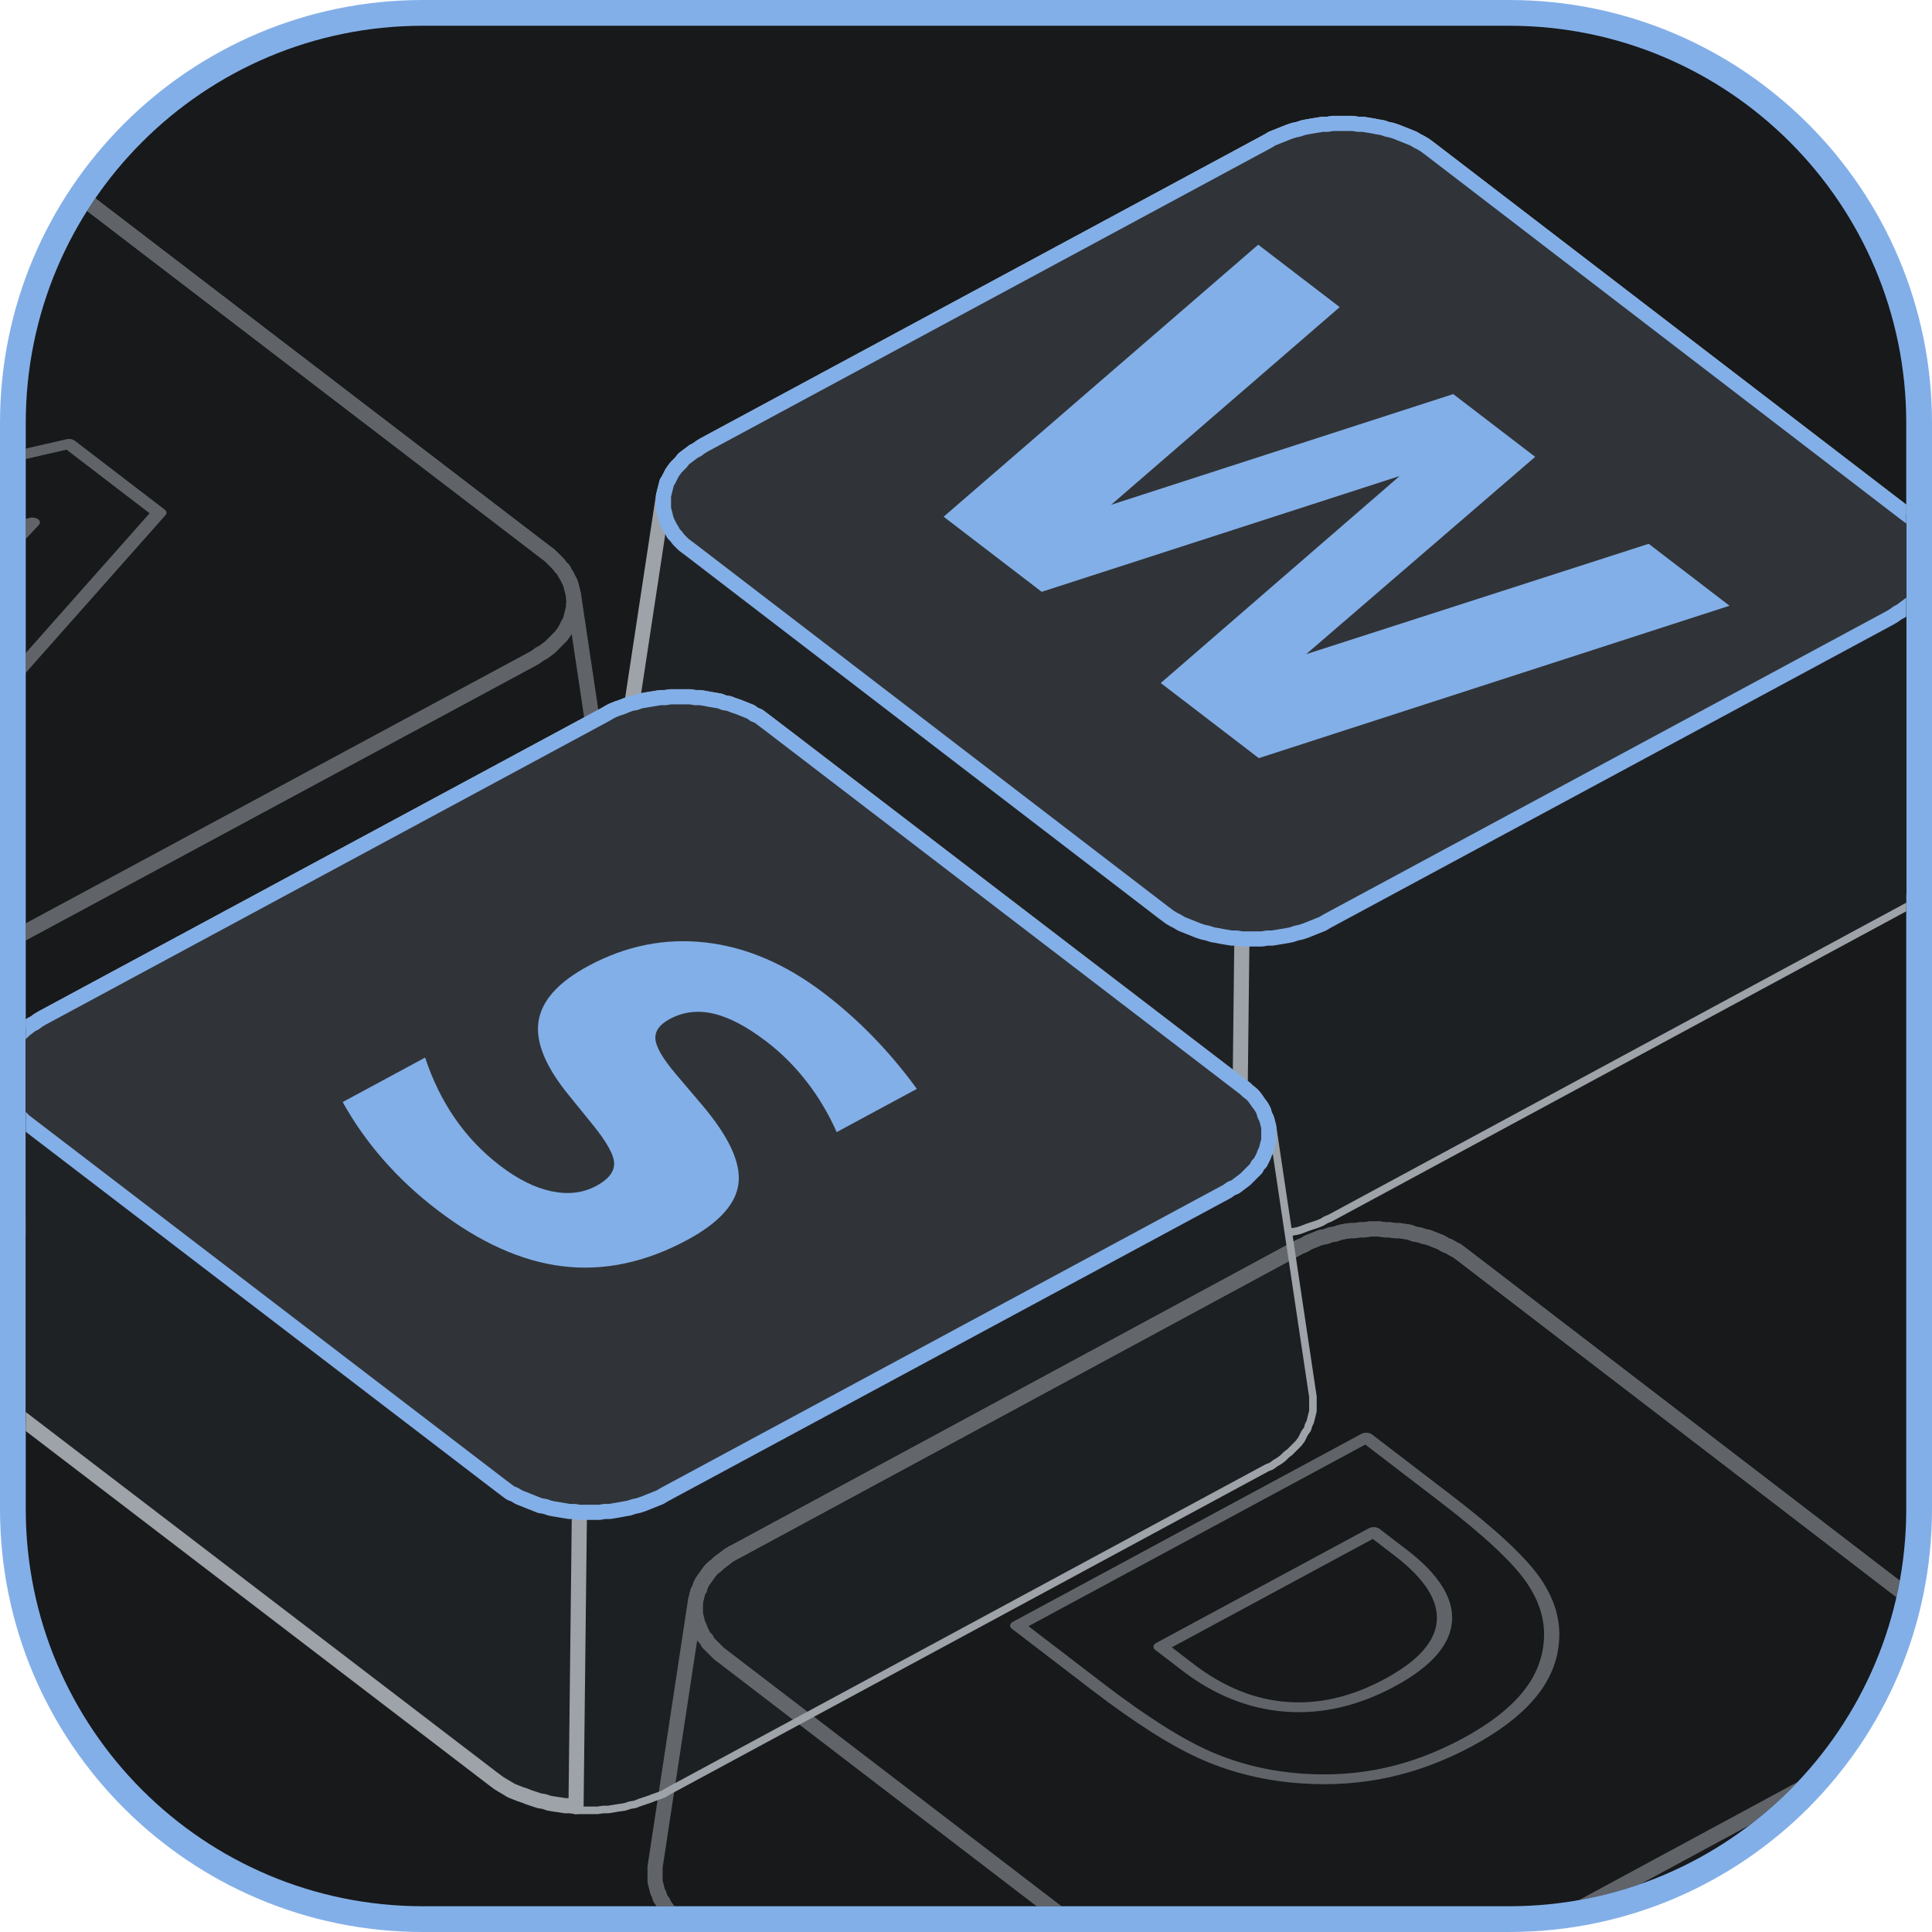
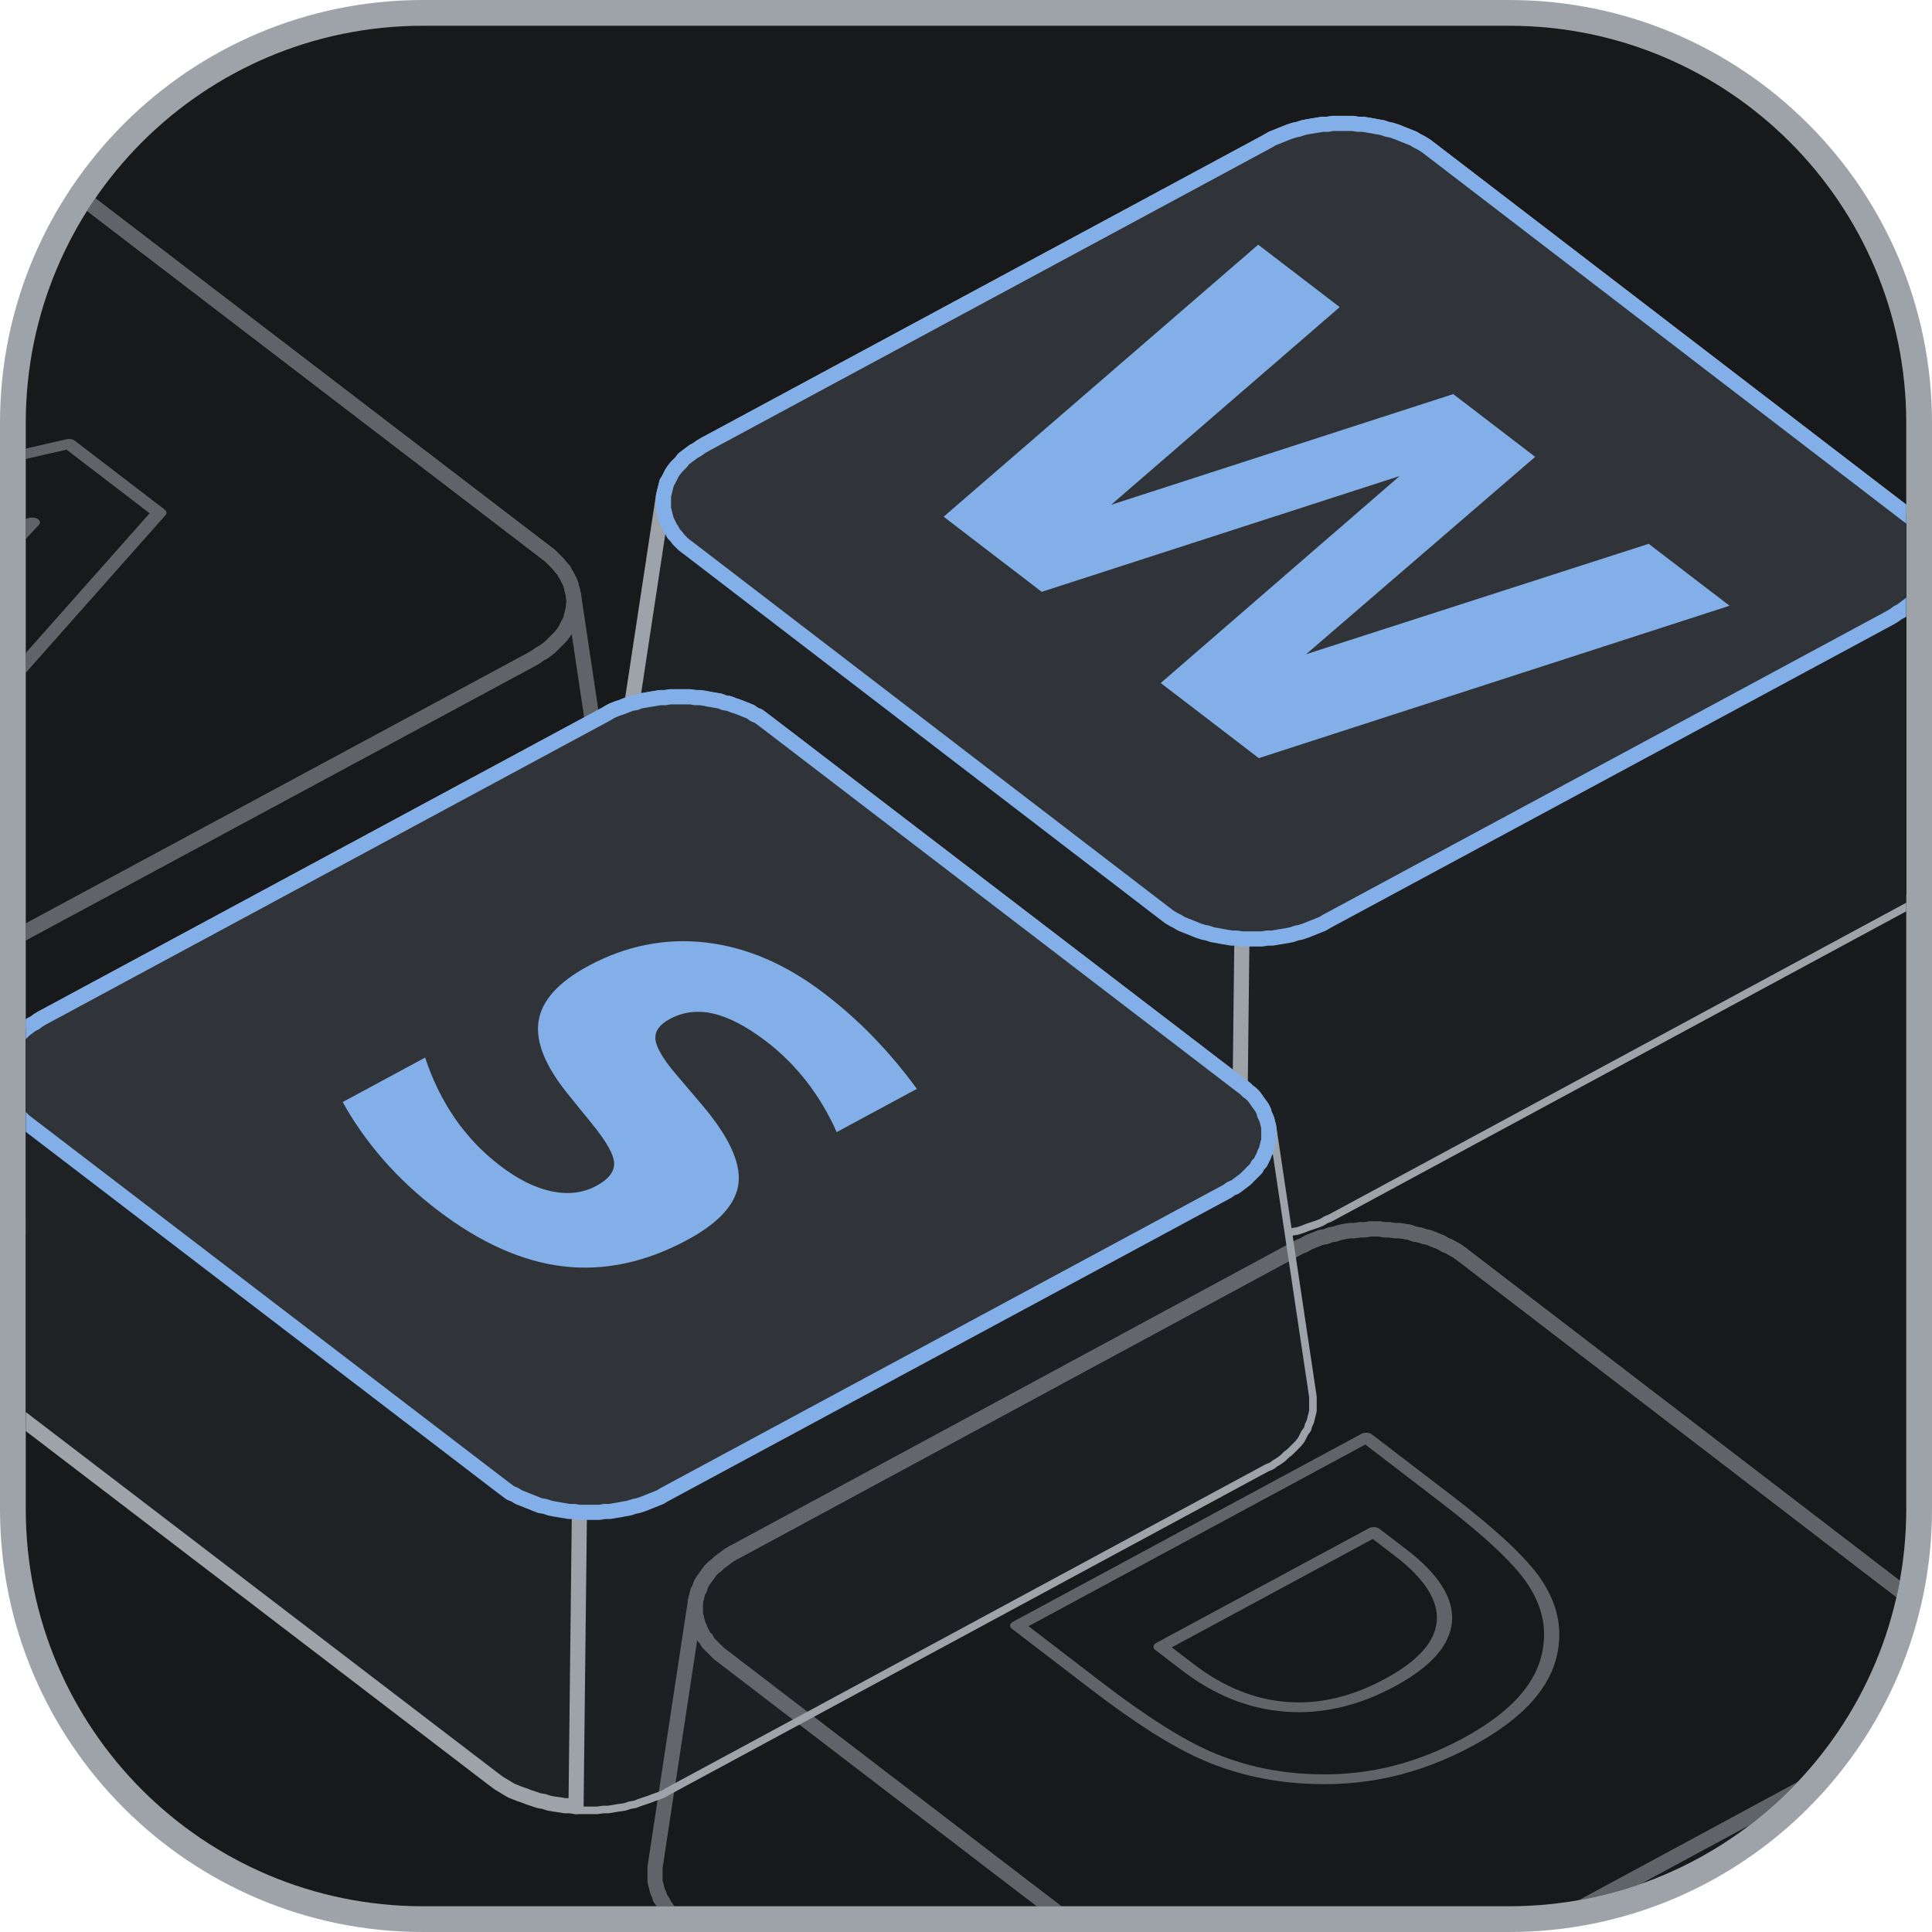
<svg xmlns="http://www.w3.org/2000/svg" width="900" height="900" viewBox="0 0 900 900" fill="none" aria-hidden="true" focusable="false">
  <defs>
    <clipPath id="writeshape-_R_0_">
      <rect x="12" y="12" width="876" height="876" rx="185" />
    </clipPath>
  </defs>
-   <rect width="900" height="900" rx="197" fill="#83afe8" />
+   <rect width="900" height="900" rx="197" fill="#9da3a8" />
  <rect x="12" y="12" width="876" height="876" rx="185" fill="#17191b" />
  <g clip-path="url(#writeshape-_R_0_)">
    <g>
      <g transform="translate(450 450) scale(391.6439) translate(0.3941534 -0.1981931)">
        <g>
          <polygon points="-0.803,-0.037 -0.803,-0.041 -0.802,-0.045 -0.754,-0.361 -0.753,-0.365 -0.752,-0.369 -0.751,-0.373 -0.75,-0.377 -0.748,-0.38 -0.746,-0.384 -0.744,-0.388 -0.742,-0.391 -0.739,-0.395 -0.736,-0.398 -0.733,-0.401 -0.73,-0.405 -0.726,-0.408 -0.722,-0.411 -0.718,-0.414 -0.714,-0.416 -0.71,-0.419 -0.705,-0.422 -0.035,-0.783 -0.03,-0.786 -0.025,-0.788 -0.02,-0.79 -0.015,-0.792 -0.01,-0.794 -0.004,-0.796 0.001,-0.797 0.007,-0.799 0.012,-0.8 0.018,-0.801 0.024,-0.802 0.03,-0.803 0.036,-0.803 0.042,-0.804 0.048,-0.804 0.054,-0.804 0.06,-0.804 0.066,-0.804 0.072,-0.803 0.078,-0.803 0.084,-0.802 0.09,-0.801 0.095,-0.8 0.101,-0.799 0.107,-0.797 0.112,-0.796 0.118,-0.794 0.123,-0.792 0.128,-0.79 0.133,-0.788 0.138,-0.786 0.143,-0.783 0.147,-0.781 0.152,-0.778 0.156,-0.775 0.16,-0.772 0.722,-0.341 0.726,-0.338 0.73,-0.335 0.733,-0.332 0.736,-0.329 0.739,-0.325 0.742,-0.322 0.744,-0.318 0.746,-0.315 0.748,-0.311 0.75,-0.307 0.751,-0.304 0.752,-0.3 0.753,-0.296 0.754,-0.292 0.802,0.029 0.803,0.033 0.803,0.037 0.803,0.041 0.802,0.045 0.801,0.049 0.8,0.053 0.799,0.057 0.798,0.061 0.796,0.065 0.794,0.069 0.791,0.073 0.789,0.077 0.786,0.08 0.783,0.084 0.78,0.088 0.776,0.091 0.772,0.094 0.768,0.098 0.764,0.101 0.76,0.104 0.755,0.107 0.75,0.109 0.037,0.494 0.032,0.496 0.027,0.499 0.022,0.501 0.016,0.503 0.01,0.505 0.005,0.507 -0.001,0.509 -0.007,0.51 -0.013,0.512 -0.019,0.513 -0.026,0.514 -0.032,0.514 -0.038,0.515 -0.045,0.516 -0.051,0.516 -0.057,0.516 -0.064,0.516 -0.07,0.516 -0.077,0.515 -0.083,0.514 -0.089,0.514 -0.095,0.513 -0.102,0.512 -0.108,0.51 -0.114,0.509 -0.119,0.507 -0.125,0.505 -0.131,0.503 -0.136,0.501 -0.142,0.499 -0.147,0.496 -0.152,0.494 -0.157,0.491 -0.161,0.488 -0.166,0.485 -0.17,0.482 -0.768,0.024 -0.772,0.021 -0.776,0.017 -0.78,0.014 -0.783,0.01 -0.786,0.007 -0.789,0.003 -0.791,-0.001 -0.794,-0.005 -0.796,-0.008 -0.798,-0.012 -0.799,-0.016 -0.8,-0.02 -0.801,-0.025 -0.802,-0.029 -0.803,-0.033" fill="#1f2225" stroke="#9da3a8" stroke-width=".018" stroke-linejoin="round" />
          <polygon points="0.754,-0.292 0.754,-0.288 0.754,-0.284 0.754,-0.28 0.754,-0.277 0.753,-0.273 0.752,-0.269 0.751,-0.265 0.75,-0.261 0.748,-0.258 0.746,-0.254 0.744,-0.25 0.742,-0.247 0.739,-0.243 0.736,-0.24 0.733,-0.237 0.73,-0.233 0.726,-0.23 0.722,-0.227 0.718,-0.224 0.714,-0.222 0.71,-0.219 0.705,-0.216 0.035,0.145 0.03,0.148 0.025,0.15 0.02,0.152 0.015,0.154 0.01,0.156 0.004,0.158 -0.001,0.159 -0.007,0.161 -0.012,0.162 -0.018,0.163 -0.024,0.164 -0.03,0.165 -0.036,0.165 -0.042,0.166 -0.048,0.166 -0.054,0.166 -0.06,0.166 -0.066,0.166 -0.07,0.516 -0.064,0.516 -0.057,0.516 -0.051,0.516 -0.045,0.516 -0.038,0.515 -0.032,0.514 -0.026,0.514 -0.019,0.513 -0.013,0.512 -0.007,0.51 -0.001,0.509 0.005,0.507 0.01,0.505 0.016,0.503 0.022,0.501 0.027,0.499 0.032,0.496 0.037,0.494 0.75,0.109 0.755,0.107 0.76,0.104 0.764,0.101 0.768,0.098 0.772,0.094 0.776,0.091 0.78,0.088 0.783,0.084 0.786,0.08 0.789,0.077 0.791,0.073 0.794,0.069 0.796,0.065 0.798,0.061 0.799,0.057 0.8,0.053 0.801,0.049 0.802,0.045 0.803,0.041 0.803,0.037 0.803,0.033 0.802,0.029" fill="#1d2023" />
          <path d="M-0.066,0.166 L-0.07,0.516" stroke="#9da3a8" stroke-width=".018" stroke-linecap="round" />
          <polygon points="0.722,-0.341 0.726,-0.338 0.73,-0.335 0.733,-0.332 0.736,-0.329 0.739,-0.325 0.742,-0.322 0.744,-0.318 0.746,-0.315 0.748,-0.311 0.75,-0.307 0.751,-0.304 0.752,-0.3 0.753,-0.296 0.754,-0.292 0.754,-0.288 0.754,-0.284 0.754,-0.28 0.754,-0.277 0.753,-0.273 0.752,-0.269 0.751,-0.265 0.75,-0.261 0.748,-0.258 0.746,-0.254 0.744,-0.25 0.742,-0.247 0.739,-0.243 0.736,-0.24 0.733,-0.237 0.73,-0.233 0.726,-0.23 0.722,-0.227 0.718,-0.224 0.714,-0.222 0.71,-0.219 0.705,-0.216 0.035,0.145 0.03,0.148 0.025,0.15 0.02,0.152 0.015,0.154 0.01,0.156 0.004,0.158 -0.001,0.159 -0.007,0.161 -0.012,0.162 -0.018,0.163 -0.024,0.164 -0.03,0.165 -0.036,0.165 -0.042,0.166 -0.048,0.166 -0.054,0.166 -0.06,0.166 -0.066,0.166 -0.072,0.165 -0.078,0.165 -0.084,0.164 -0.09,0.163 -0.095,0.162 -0.101,0.161 -0.107,0.159 -0.112,0.158 -0.118,0.156 -0.123,0.154 -0.128,0.152 -0.133,0.15 -0.138,0.148 -0.143,0.145 -0.147,0.143 -0.152,0.14 -0.156,0.137 -0.16,0.134 -0.722,-0.297 -0.726,-0.3 -0.73,-0.303 -0.733,-0.306 -0.736,-0.309 -0.739,-0.313 -0.742,-0.316 -0.744,-0.32 -0.746,-0.323 -0.748,-0.327 -0.75,-0.331 -0.751,-0.334 -0.752,-0.338 -0.753,-0.342 -0.754,-0.346 -0.754,-0.35 -0.754,-0.354 -0.754,-0.358 -0.754,-0.361 -0.753,-0.365 -0.752,-0.369 -0.751,-0.373 -0.75,-0.377 -0.748,-0.38 -0.746,-0.384 -0.744,-0.388 -0.742,-0.391 -0.739,-0.395 -0.736,-0.398 -0.733,-0.401 -0.73,-0.405 -0.726,-0.408 -0.722,-0.411 -0.718,-0.414 -0.714,-0.416 -0.71,-0.419 -0.705,-0.422 -0.035,-0.783 -0.03,-0.786 -0.025,-0.788 -0.02,-0.79 -0.015,-0.792 -0.01,-0.794 -0.004,-0.796 0.001,-0.797 0.007,-0.799 0.012,-0.8 0.018,-0.801 0.024,-0.802 0.03,-0.803 0.036,-0.803 0.042,-0.804 0.048,-0.804 0.054,-0.804 0.06,-0.804 0.066,-0.804 0.072,-0.803 0.078,-0.803 0.084,-0.802 0.09,-0.801 0.095,-0.8 0.101,-0.799 0.107,-0.797 0.112,-0.796 0.118,-0.794 0.123,-0.792 0.128,-0.79 0.133,-0.788 0.138,-0.786 0.143,-0.783 0.147,-0.781 0.152,-0.778 0.156,-0.775 0.16,-0.772" fill="#303438" stroke="#83afe8" stroke-width=".018" stroke-linejoin="round" />
          <path d="M61 1493H430L688 408L944 1493H1315L1571 408L1829 1493H2195L1843 0H1399L1128 1135L860 0H416Z" transform="matrix(0.0002626982,0.0002012385,0.0003130715,-0.0001688591,-0.5300314,-0.4199347)" fill="#83afe8" />
        </g>
        <g opacity="0.55">
          <polygon points="-2.418,0.012 -2.417,0.008 -2.417,0.004 -2.369,-0.313 -2.368,-0.316 -2.367,-0.32 -2.366,-0.324 -2.365,-0.328 -2.363,-0.331 -2.361,-0.335 -2.359,-0.339 -2.356,-0.342 -2.354,-0.346 -2.351,-0.349 -2.348,-0.352 -2.344,-0.356 -2.341,-0.359 -2.337,-0.362 -2.333,-0.365 -2.329,-0.368 -2.325,-0.37 -2.32,-0.373 -1.65,-0.734 -1.645,-0.737 -1.64,-0.739 -1.635,-0.741 -1.63,-0.743 -1.625,-0.745 -1.619,-0.747 -1.614,-0.748 -1.608,-0.75 -1.603,-0.751 -1.597,-0.752 -1.591,-0.753 -1.585,-0.754 -1.579,-0.754 -1.573,-0.755 -1.567,-0.755 -1.561,-0.755 -1.555,-0.755 -1.549,-0.755 -1.543,-0.754 -1.537,-0.754 -1.531,-0.753 -1.525,-0.752 -1.519,-0.751 -1.514,-0.75 -1.508,-0.748 -1.503,-0.747 -1.497,-0.745 -1.492,-0.743 -1.487,-0.741 -1.482,-0.739 -1.477,-0.737 -1.472,-0.734 -1.468,-0.732 -1.463,-0.729 -1.459,-0.726 -1.455,-0.723 -0.893,-0.293 -0.889,-0.29 -0.885,-0.286 -0.882,-0.283 -0.879,-0.28 -0.876,-0.276 -0.873,-0.273 -0.871,-0.269 -0.869,-0.266 -0.867,-0.262 -0.865,-0.258 -0.864,-0.255 -0.863,-0.251 -0.862,-0.247 -0.861,-0.243 -0.813,0.078 -0.812,0.082 -0.812,0.086 -0.812,0.09 -0.813,0.094 -0.814,0.098 -0.815,0.102 -0.816,0.106 -0.817,0.11 -0.819,0.114 -0.821,0.118 -0.823,0.122 -0.826,0.126 -0.829,0.129 -0.832,0.133 -0.835,0.137 -0.839,0.14 -0.843,0.143 -0.847,0.146 -0.851,0.15 -0.855,0.153 -0.86,0.155 -0.865,0.158 -1.578,0.543 -1.583,0.545 -1.588,0.548 -1.593,0.55 -1.599,0.552 -1.604,0.554 -1.61,0.556 -1.616,0.558 -1.622,0.559 -1.628,0.56 -1.634,0.562 -1.64,0.563 -1.647,0.563 -1.653,0.564 -1.659,0.564 -1.666,0.565 -1.672,0.565 -1.679,0.565 -1.685,0.564 -1.691,0.564 -1.698,0.563 -1.704,0.563 -1.71,0.562 -1.716,0.56 -1.723,0.559 -1.729,0.558 -1.734,0.556 -1.74,0.554 -1.746,0.552 -1.751,0.55 -1.757,0.548 -1.762,0.545 -1.767,0.543 -1.772,0.54 -1.776,0.537 -1.781,0.534 -1.785,0.531 -2.383,0.073 -2.387,0.07 -2.391,0.066 -2.395,0.063 -2.398,0.059 -2.401,0.056 -2.404,0.052 -2.406,0.048 -2.409,0.044 -2.411,0.04 -2.413,0.036 -2.414,0.032 -2.415,0.028 -2.416,0.024 -2.417,0.02 -2.417,0.016" fill="none" stroke="#9da3a8" stroke-width=".018" stroke-linejoin="round" />
          <path d="M-1.681,0.215 L-1.685,0.564" stroke="#9da3a8" stroke-width=".018" stroke-linecap="round" />
          <polygon points="-0.893,-0.293 -0.889,-0.29 -0.885,-0.286 -0.882,-0.283 -0.879,-0.28 -0.876,-0.276 -0.873,-0.273 -0.871,-0.269 -0.869,-0.266 -0.867,-0.262 -0.865,-0.258 -0.864,-0.255 -0.863,-0.251 -0.862,-0.247 -0.861,-0.243 -0.861,-0.239 -0.86,-0.235 -0.861,-0.232 -0.861,-0.228 -0.862,-0.224 -0.863,-0.22 -0.864,-0.216 -0.865,-0.212 -0.867,-0.209 -0.869,-0.205 -0.871,-0.201 -0.873,-0.198 -0.876,-0.194 -0.879,-0.191 -0.882,-0.188 -0.885,-0.185 -0.889,-0.181 -0.893,-0.178 -0.897,-0.175 -0.901,-0.173 -0.905,-0.17 -0.91,-0.167 -1.58,0.194 -1.585,0.197 -1.59,0.199 -1.595,0.201 -1.6,0.203 -1.605,0.205 -1.61,0.207 -1.616,0.208 -1.622,0.21 -1.627,0.211 -1.633,0.212 -1.639,0.213 -1.645,0.214 -1.651,0.214 -1.657,0.215 -1.663,0.215 -1.669,0.215 -1.675,0.215 -1.681,0.215 -1.687,0.214 -1.693,0.214 -1.699,0.213 -1.705,0.212 -1.71,0.211 -1.716,0.21 -1.722,0.208 -1.727,0.207 -1.733,0.205 -1.738,0.203 -1.743,0.201 -1.748,0.199 -1.753,0.197 -1.758,0.194 -1.762,0.192 -1.767,0.189 -1.771,0.186 -1.775,0.183 -2.337,-0.248 -2.341,-0.251 -2.344,-0.254 -2.348,-0.257 -2.351,-0.26 -2.354,-0.264 -2.356,-0.267 -2.359,-0.271 -2.361,-0.274 -2.363,-0.278 -2.365,-0.282 -2.366,-0.286 -2.367,-0.289 -2.368,-0.293 -2.369,-0.297 -2.369,-0.301 -2.369,-0.305 -2.369,-0.309 -2.369,-0.313 -2.368,-0.316 -2.367,-0.32 -2.366,-0.324 -2.365,-0.328 -2.363,-0.331 -2.361,-0.335 -2.359,-0.339 -2.356,-0.342 -2.354,-0.346 -2.351,-0.349 -2.348,-0.352 -2.344,-0.356 -2.341,-0.359 -2.337,-0.362 -2.333,-0.365 -2.329,-0.368 -2.325,-0.37 -2.32,-0.373 -1.65,-0.734 -1.645,-0.737 -1.64,-0.739 -1.635,-0.741 -1.63,-0.743 -1.625,-0.745 -1.619,-0.747 -1.614,-0.748 -1.608,-0.75 -1.603,-0.751 -1.597,-0.752 -1.591,-0.753 -1.585,-0.754 -1.579,-0.754 -1.573,-0.755 -1.567,-0.755 -1.561,-0.755 -1.555,-0.755 -1.549,-0.755 -1.543,-0.754 -1.537,-0.754 -1.531,-0.753 -1.525,-0.752 -1.519,-0.751 -1.514,-0.75 -1.508,-0.748 -1.503,-0.747 -1.497,-0.745 -1.492,-0.743 -1.487,-0.741 -1.482,-0.739 -1.477,-0.737 -1.472,-0.734 -1.468,-0.732 -1.463,-0.729 -1.459,-0.726 -1.455,-0.723" fill="none" stroke="#9da3a8" stroke-width=".018" stroke-linejoin="round" />
          <path d="M1094 272H492L397 0H10L563 1493H1022L1575 0H1188ZM588 549H997L793 1143Z" transform="matrix(0.0002329588,0.0001784568,0.0002776294,-0.000149743,-2.00679,-0.2997534)" fill="none" stroke="#9da3a8" stroke-width="50" stroke-linejoin="round" />
        </g>
        <g>
          <polygon points="-1.591,0.645 -1.591,0.641 -1.59,0.637 -1.542,0.321 -1.542,0.317 -1.541,0.313 -1.54,0.309 -1.538,0.305 -1.536,0.302 -1.534,0.298 -1.532,0.294 -1.53,0.291 -1.527,0.287 -1.524,0.284 -1.521,0.281 -1.518,0.278 -1.514,0.274 -1.51,0.271 -1.506,0.268 -1.502,0.266 -1.498,0.263 -1.493,0.26 -0.823,-0.101 -0.818,-0.104 -0.814,-0.106 -0.809,-0.108 -0.803,-0.11 -0.798,-0.112 -0.793,-0.114 -0.787,-0.115 -0.782,-0.117 -0.776,-0.118 -0.77,-0.119 -0.764,-0.12 -0.758,-0.121 -0.752,-0.121 -0.746,-0.122 -0.74,-0.122 -0.734,-0.122 -0.728,-0.122 -0.722,-0.122 -0.716,-0.121 -0.71,-0.121 -0.704,-0.12 -0.699,-0.119 -0.693,-0.118 -0.687,-0.117 -0.682,-0.115 -0.676,-0.114 -0.671,-0.112 -0.665,-0.11 -0.66,-0.108 -0.655,-0.106 -0.65,-0.104 -0.646,-0.101 -0.641,-0.099 -0.637,-0.096 -0.633,-0.093 -0.629,-0.09 -0.066,0.341 -0.062,0.344 -0.059,0.347 -0.055,0.35 -0.052,0.353 -0.049,0.357 -0.047,0.36 -0.044,0.364 -0.042,0.367 -0.04,0.371 -0.039,0.375 -0.037,0.379 -0.036,0.382 -0.035,0.386 -0.034,0.39 0.014,0.711 0.014,0.715 0.014,0.719 0.014,0.723 0.014,0.727 0.013,0.731 0.012,0.735 0.011,0.739 0.009,0.743 0.008,0.747 0.005,0.751 0.003,0.755 0.001,0.759 -0.002,0.763 -0.005,0.766 -0.009,0.77 -0.012,0.773 -0.016,0.776 -0.02,0.78 -0.024,0.783 -0.029,0.786 -0.033,0.789 -0.038,0.791 -0.751,1.176 -0.756,1.179 -0.761,1.181 -0.767,1.183 -0.772,1.185 -0.778,1.187 -0.784,1.189 -0.789,1.191 -0.795,1.192 -0.801,1.194 -0.808,1.195 -0.814,1.196 -0.82,1.197 -0.826,1.197 -0.833,1.198 -0.839,1.198 -0.846,1.198 -0.852,1.198 -0.858,1.198 -0.865,1.197 -0.871,1.197 -0.877,1.196 -0.884,1.195 -0.89,1.194 -0.896,1.192 -0.902,1.191 -0.908,1.189 -0.914,1.187 -0.919,1.185 -0.925,1.183 -0.93,1.181 -0.935,1.179 -0.94,1.176 -0.945,1.173 -0.95,1.17 -0.954,1.167 -0.958,1.164 -1.557,0.706 -1.561,0.703 -1.564,0.699 -1.568,0.696 -1.571,0.692 -1.574,0.689 -1.577,0.685 -1.58,0.681 -1.582,0.678 -1.584,0.674 -1.586,0.67 -1.587,0.666 -1.589,0.662 -1.59,0.658 -1.59,0.653 -1.591,0.649" fill="#1f2225" stroke="#9da3a8" stroke-width=".018" stroke-linejoin="round" />
          <polygon points="-0.034,0.39 -0.034,0.394 -0.034,0.398 -0.034,0.402 -0.034,0.406 -0.035,0.409 -0.036,0.413 -0.037,0.417 -0.039,0.421 -0.04,0.424 -0.042,0.428 -0.044,0.432 -0.047,0.435 -0.049,0.439 -0.052,0.442 -0.055,0.445 -0.059,0.449 -0.062,0.452 -0.066,0.455 -0.07,0.458 -0.074,0.461 -0.079,0.463 -0.083,0.466 -0.753,0.827 -0.758,0.83 -0.763,0.832 -0.768,0.834 -0.773,0.836 -0.778,0.838 -0.784,0.84 -0.789,0.841 -0.795,0.843 -0.801,0.844 -0.806,0.845 -0.812,0.846 -0.818,0.847 -0.824,0.847 -0.83,0.848 -0.836,0.848 -0.842,0.848 -0.848,0.848 -0.854,0.848 -0.858,1.198 -0.852,1.198 -0.846,1.198 -0.839,1.198 -0.833,1.198 -0.826,1.197 -0.82,1.197 -0.814,1.196 -0.808,1.195 -0.801,1.194 -0.795,1.192 -0.789,1.191 -0.784,1.189 -0.778,1.187 -0.772,1.185 -0.767,1.183 -0.761,1.181 -0.756,1.179 -0.751,1.176 -0.038,0.791 -0.033,0.789 -0.029,0.786 -0.024,0.783 -0.02,0.78 -0.016,0.776 -0.012,0.773 -0.009,0.77 -0.005,0.766 -0.002,0.763 0.001,0.759 0.003,0.755 0.005,0.751 0.008,0.747 0.009,0.743 0.011,0.739 0.012,0.735 0.013,0.731 0.014,0.727 0.014,0.723 0.014,0.719 0.014,0.715 0.014,0.711" fill="#1d2023" />
          <path d="M-0.854,0.848 L-0.858,1.198" stroke="#9da3a8" stroke-width=".018" stroke-linecap="round" />
          <polygon points="-0.066,0.341 -0.062,0.344 -0.059,0.347 -0.055,0.35 -0.052,0.353 -0.049,0.357 -0.047,0.36 -0.044,0.364 -0.042,0.367 -0.04,0.371 -0.039,0.375 -0.037,0.379 -0.036,0.382 -0.035,0.386 -0.034,0.39 -0.034,0.394 -0.034,0.398 -0.034,0.402 -0.034,0.406 -0.035,0.409 -0.036,0.413 -0.037,0.417 -0.039,0.421 -0.04,0.424 -0.042,0.428 -0.044,0.432 -0.047,0.435 -0.049,0.439 -0.052,0.442 -0.055,0.445 -0.059,0.449 -0.062,0.452 -0.066,0.455 -0.07,0.458 -0.074,0.461 -0.079,0.463 -0.083,0.466 -0.753,0.827 -0.758,0.83 -0.763,0.832 -0.768,0.834 -0.773,0.836 -0.778,0.838 -0.784,0.84 -0.789,0.841 -0.795,0.843 -0.801,0.844 -0.806,0.845 -0.812,0.846 -0.818,0.847 -0.824,0.847 -0.83,0.848 -0.836,0.848 -0.842,0.848 -0.848,0.848 -0.854,0.848 -0.86,0.847 -0.866,0.847 -0.872,0.846 -0.878,0.845 -0.884,0.844 -0.889,0.843 -0.895,0.841 -0.901,0.84 -0.906,0.838 -0.911,0.836 -0.916,0.834 -0.921,0.832 -0.926,0.83 -0.931,0.827 -0.936,0.825 -0.94,0.822 -0.944,0.819 -0.948,0.816 -1.51,0.386 -1.514,0.383 -1.518,0.379 -1.521,0.376 -1.524,0.373 -1.527,0.369 -1.53,0.366 -1.532,0.362 -1.534,0.359 -1.536,0.355 -1.538,0.351 -1.54,0.348 -1.541,0.344 -1.542,0.34 -1.542,0.336 -1.543,0.332 -1.543,0.328 -1.543,0.325 -1.542,0.321 -1.542,0.317 -1.541,0.313 -1.54,0.309 -1.538,0.305 -1.536,0.302 -1.534,0.298 -1.532,0.294 -1.53,0.291 -1.527,0.287 -1.524,0.284 -1.521,0.281 -1.518,0.278 -1.514,0.274 -1.51,0.271 -1.506,0.268 -1.502,0.266 -1.498,0.263 -1.493,0.26 -0.823,-0.101 -0.818,-0.104 -0.814,-0.106 -0.809,-0.108 -0.803,-0.11 -0.798,-0.112 -0.793,-0.114 -0.787,-0.115 -0.782,-0.117 -0.776,-0.118 -0.77,-0.119 -0.764,-0.12 -0.758,-0.121 -0.752,-0.121 -0.746,-0.122 -0.74,-0.122 -0.734,-0.122 -0.728,-0.122 -0.722,-0.122 -0.716,-0.121 -0.71,-0.121 -0.704,-0.12 -0.699,-0.119 -0.693,-0.118 -0.687,-0.117 -0.682,-0.115 -0.676,-0.114 -0.671,-0.112 -0.665,-0.11 -0.66,-0.108 -0.655,-0.106 -0.65,-0.104 -0.646,-0.101 -0.641,-0.099 -0.637,-0.096 -0.633,-0.093 -0.629,-0.09" fill="#303438" stroke="#83afe8" stroke-width=".018" stroke-linejoin="round" />
          <path d="M1227 1446V1130Q1104 1185 987.0 1213.0Q870 1241 766 1241Q628 1241 562.0 1203.0Q496 1165 496 1085Q496 1025 540.5 991.5Q585 958 702 934L866 901Q1115 851 1220.0 749.0Q1325 647 1325 459Q1325 212 1178.5 91.5Q1032 -29 731 -29Q589 -29 446.0 -2.0Q303 25 160 78V403Q303 327 436.5 288.5Q570 250 694 250Q820 250 887.0 292.0Q954 334 954 412Q954 482 908.5 520.0Q863 558 727 588L578 621Q354 669 250.5 774.0Q147 879 147 1057Q147 1280 291.0 1400.0Q435 1520 705 1520Q828 1520 958.0 1501.5Q1088 1483 1227 1446Z" transform="matrix(0.000253201,0.0001939632,0.0003017532,-0.0001627545,-1.19962,0.3416896)" fill="#83afe8" />
        </g>
        <g opacity="0.55">
          <polygon points="-0.764,1.278 -0.764,1.274 -0.764,1.27 -0.716,0.954 -0.715,0.95 -0.714,0.946 -0.713,0.942 -0.711,0.939 -0.71,0.935 -0.708,0.931 -0.706,0.928 -0.703,0.924 -0.701,0.921 -0.698,0.917 -0.695,0.914 -0.691,0.911 -0.688,0.908 -0.684,0.905 -0.68,0.902 -0.676,0.899 -0.671,0.896 -0.667,0.894 0.003,0.532 0.008,0.53 0.013,0.527 0.018,0.525 0.023,0.523 0.028,0.521 0.034,0.52 0.039,0.518 0.045,0.517 0.051,0.515 0.056,0.514 0.062,0.513 0.068,0.513 0.074,0.512 0.08,0.512 0.086,0.511 0.092,0.511 0.098,0.511 0.104,0.512 0.11,0.512 0.116,0.513 0.122,0.513 0.128,0.514 0.134,0.515 0.139,0.517 0.145,0.518 0.151,0.52 0.156,0.521 0.161,0.523 0.166,0.525 0.171,0.527 0.176,0.53 0.181,0.532 0.186,0.535 0.19,0.537 0.194,0.54 0.198,0.543 0.76,0.974 0.764,0.977 0.768,0.98 0.771,0.983 0.774,0.987 0.777,0.99 0.78,0.993 0.782,0.997 0.784,1.001 0.786,1.004 0.788,1.008 0.79,1.012 0.791,1.016 0.792,1.019 0.792,1.023 0.84,1.344 0.841,1.348 0.841,1.352 0.841,1.356 0.84,1.36 0.84,1.365 0.839,1.369 0.837,1.373 0.836,1.377 0.834,1.381 0.832,1.385 0.83,1.388 0.827,1.392 0.824,1.396 0.821,1.399 0.818,1.403 0.814,1.406 0.811,1.41 0.807,1.413 0.802,1.416 0.798,1.419 0.793,1.422 0.788,1.425 0.075,1.809 0.07,1.812 0.065,1.814 0.06,1.816 0.054,1.819 0.049,1.821 0.043,1.822 0.037,1.824 0.031,1.826 0.025,1.827 0.019,1.828 0.013,1.829 0.006,1.83 0,1.83 -0.006,1.831 -0.013,1.831 -0.019,1.831 -0.025,1.831 -0.032,1.831 -0.038,1.83 -0.045,1.83 -0.051,1.829 -0.057,1.828 -0.063,1.827 -0.069,1.826 -0.075,1.824 -0.081,1.822 -0.087,1.821 -0.093,1.819 -0.098,1.816 -0.103,1.814 -0.109,1.812 -0.114,1.809 -0.118,1.806 -0.123,1.804 -0.127,1.801 -0.132,1.798 -0.73,1.339 -0.734,1.336 -0.738,1.333 -0.741,1.329 -0.745,1.326 -0.748,1.322 -0.751,1.318 -0.753,1.315 -0.755,1.311 -0.758,1.307 -0.759,1.303 -0.761,1.299 -0.762,1.295 -0.763,1.291 -0.764,1.287 -0.764,1.283" fill="none" stroke="#9da3a8" stroke-width=".018" stroke-linejoin="round" />
          <path d="M-0.028,1.481 L-0.032,1.831" stroke="#9da3a8" stroke-width=".018" stroke-linecap="round" />
          <polygon points="0.76,0.974 0.764,0.977 0.768,0.98 0.771,0.983 0.774,0.987 0.777,0.99 0.78,0.993 0.782,0.997 0.784,1.001 0.786,1.004 0.788,1.008 0.79,1.012 0.791,1.016 0.792,1.019 0.792,1.023 0.793,1.027 0.793,1.031 0.793,1.035 0.792,1.039 0.792,1.043 0.791,1.046 0.79,1.05 0.788,1.054 0.786,1.058 0.784,1.061 0.782,1.065 0.78,1.069 0.777,1.072 0.774,1.075 0.771,1.079 0.768,1.082 0.764,1.085 0.76,1.088 0.756,1.091 0.752,1.094 0.748,1.096 0.743,1.099 0.073,1.461 0.068,1.463 0.064,1.465 0.059,1.467 0.053,1.469 0.048,1.471 0.043,1.473 0.037,1.475 0.032,1.476 0.026,1.477 0.02,1.478 0.014,1.479 0.008,1.48 0.002,1.481 -0.004,1.481 -0.01,1.481 -0.016,1.481 -0.022,1.481 -0.028,1.481 -0.034,1.481 -0.04,1.48 -0.046,1.479 -0.051,1.478 -0.057,1.477 -0.063,1.476 -0.068,1.475 -0.074,1.473 -0.079,1.471 -0.085,1.469 -0.09,1.467 -0.095,1.465 -0.1,1.463 -0.104,1.461 -0.109,1.458 -0.113,1.455 -0.117,1.453 -0.121,1.45 -0.684,1.019 -0.688,1.016 -0.691,1.013 -0.695,1.009 -0.698,1.006 -0.701,1.003 -0.703,0.999 -0.706,0.996 -0.708,0.992 -0.71,0.988 -0.711,0.985 -0.713,0.981 -0.714,0.977 -0.715,0.973 -0.716,0.969 -0.716,0.966 -0.716,0.962 -0.716,0.958 -0.716,0.954 -0.715,0.95 -0.714,0.946 -0.713,0.942 -0.711,0.939 -0.71,0.935 -0.708,0.931 -0.706,0.928 -0.703,0.924 -0.701,0.921 -0.698,0.917 -0.695,0.914 -0.691,0.911 -0.688,0.908 -0.684,0.905 -0.68,0.902 -0.676,0.899 -0.671,0.896 -0.667,0.894 0.003,0.532 0.008,0.53 0.013,0.527 0.018,0.525 0.023,0.523 0.028,0.521 0.034,0.52 0.039,0.518 0.045,0.517 0.051,0.515 0.056,0.514 0.062,0.513 0.068,0.513 0.074,0.512 0.08,0.512 0.086,0.511 0.092,0.511 0.098,0.511 0.104,0.512 0.11,0.512 0.116,0.513 0.122,0.513 0.128,0.514 0.134,0.515 0.139,0.517 0.145,0.518 0.151,0.52 0.156,0.521 0.161,0.523 0.166,0.525 0.171,0.527 0.176,0.53 0.181,0.532 0.186,0.535 0.19,0.537 0.194,0.54 0.198,0.543" fill="none" stroke="#9da3a8" stroke-width=".018" stroke-linejoin="round" />
          <path d="M573 1202V291H711Q947 291 1071.5 408.0Q1196 525 1196 748Q1196 970 1072.0 1086.0Q948 1202 711 1202ZM188 1493H594Q934 1493 1100.5 1444.5Q1267 1396 1386 1280Q1491 1179 1542.0 1047.0Q1593 915 1593 748Q1593 579 1542.0 446.5Q1491 314 1386 213Q1266 97 1098.0 48.5Q930 0 594 0H188Z" transform="matrix(0.0002329588,0.0001784568,0.0002776294,-0.000149743,-0.3763935,0.949203)" fill="none" stroke="#9da3a8" stroke-width="50" stroke-linejoin="round" />
        </g>
      </g>
    </g>
  </g>
</svg>
